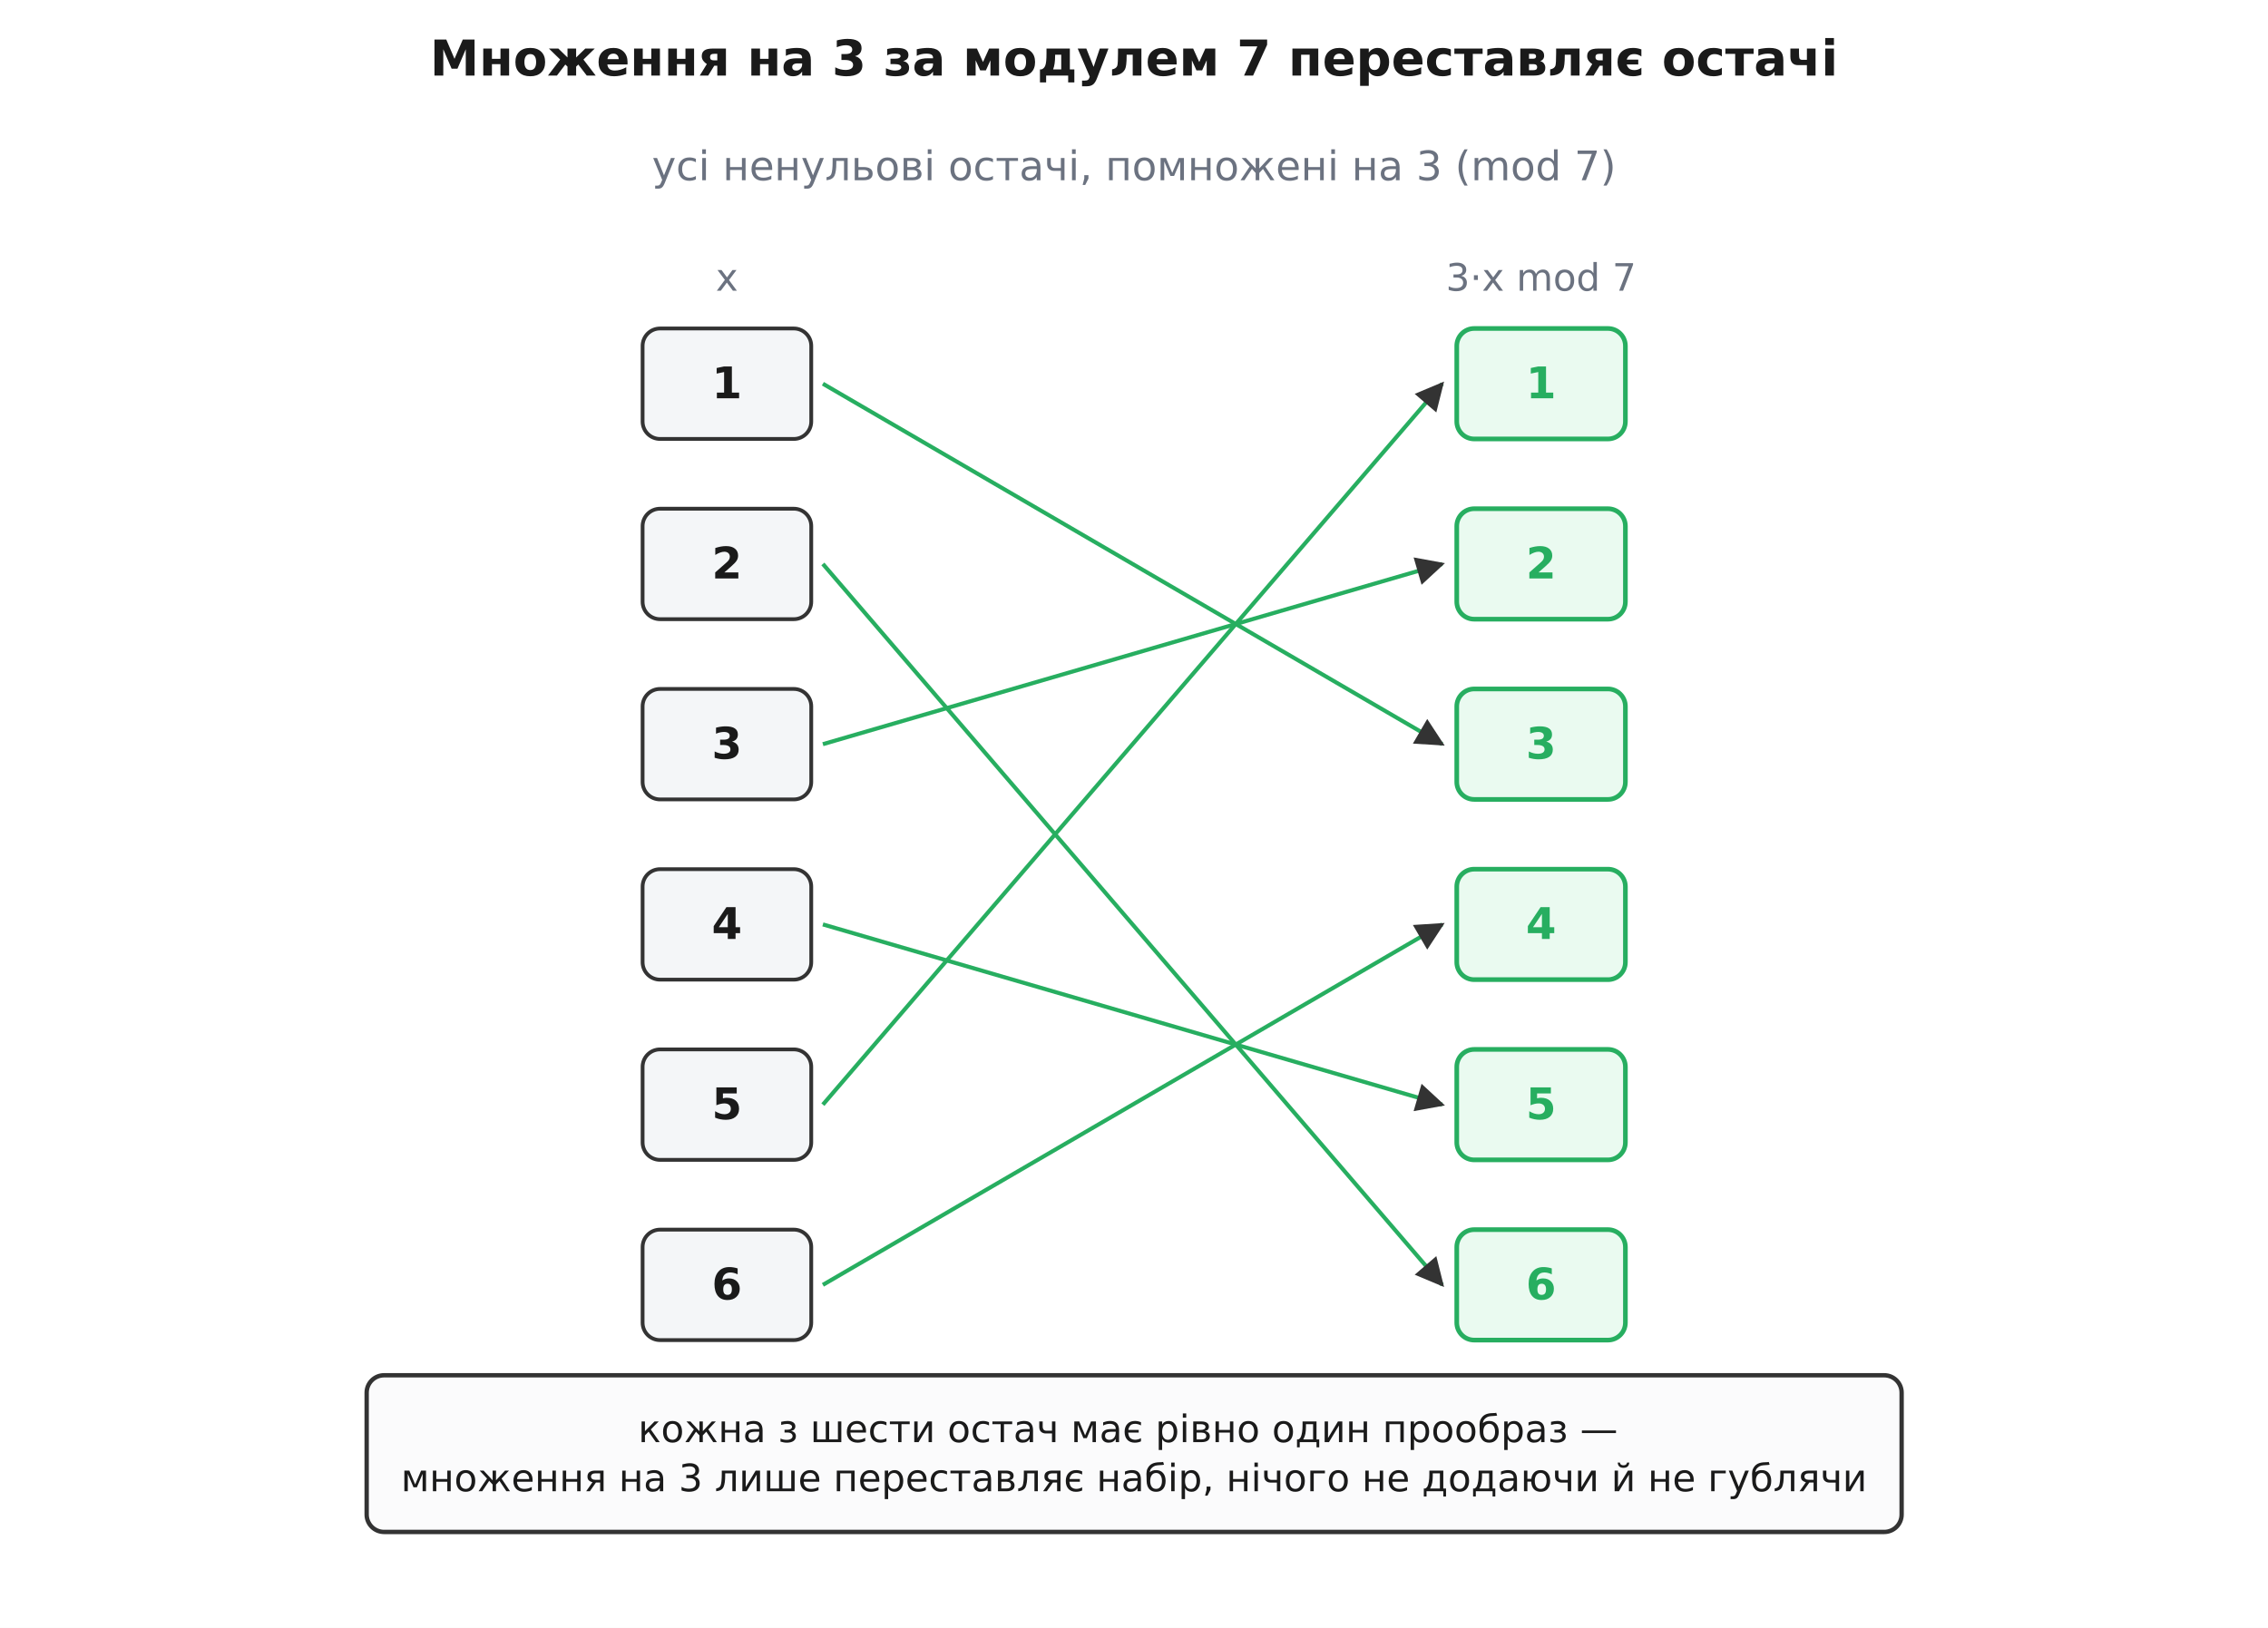
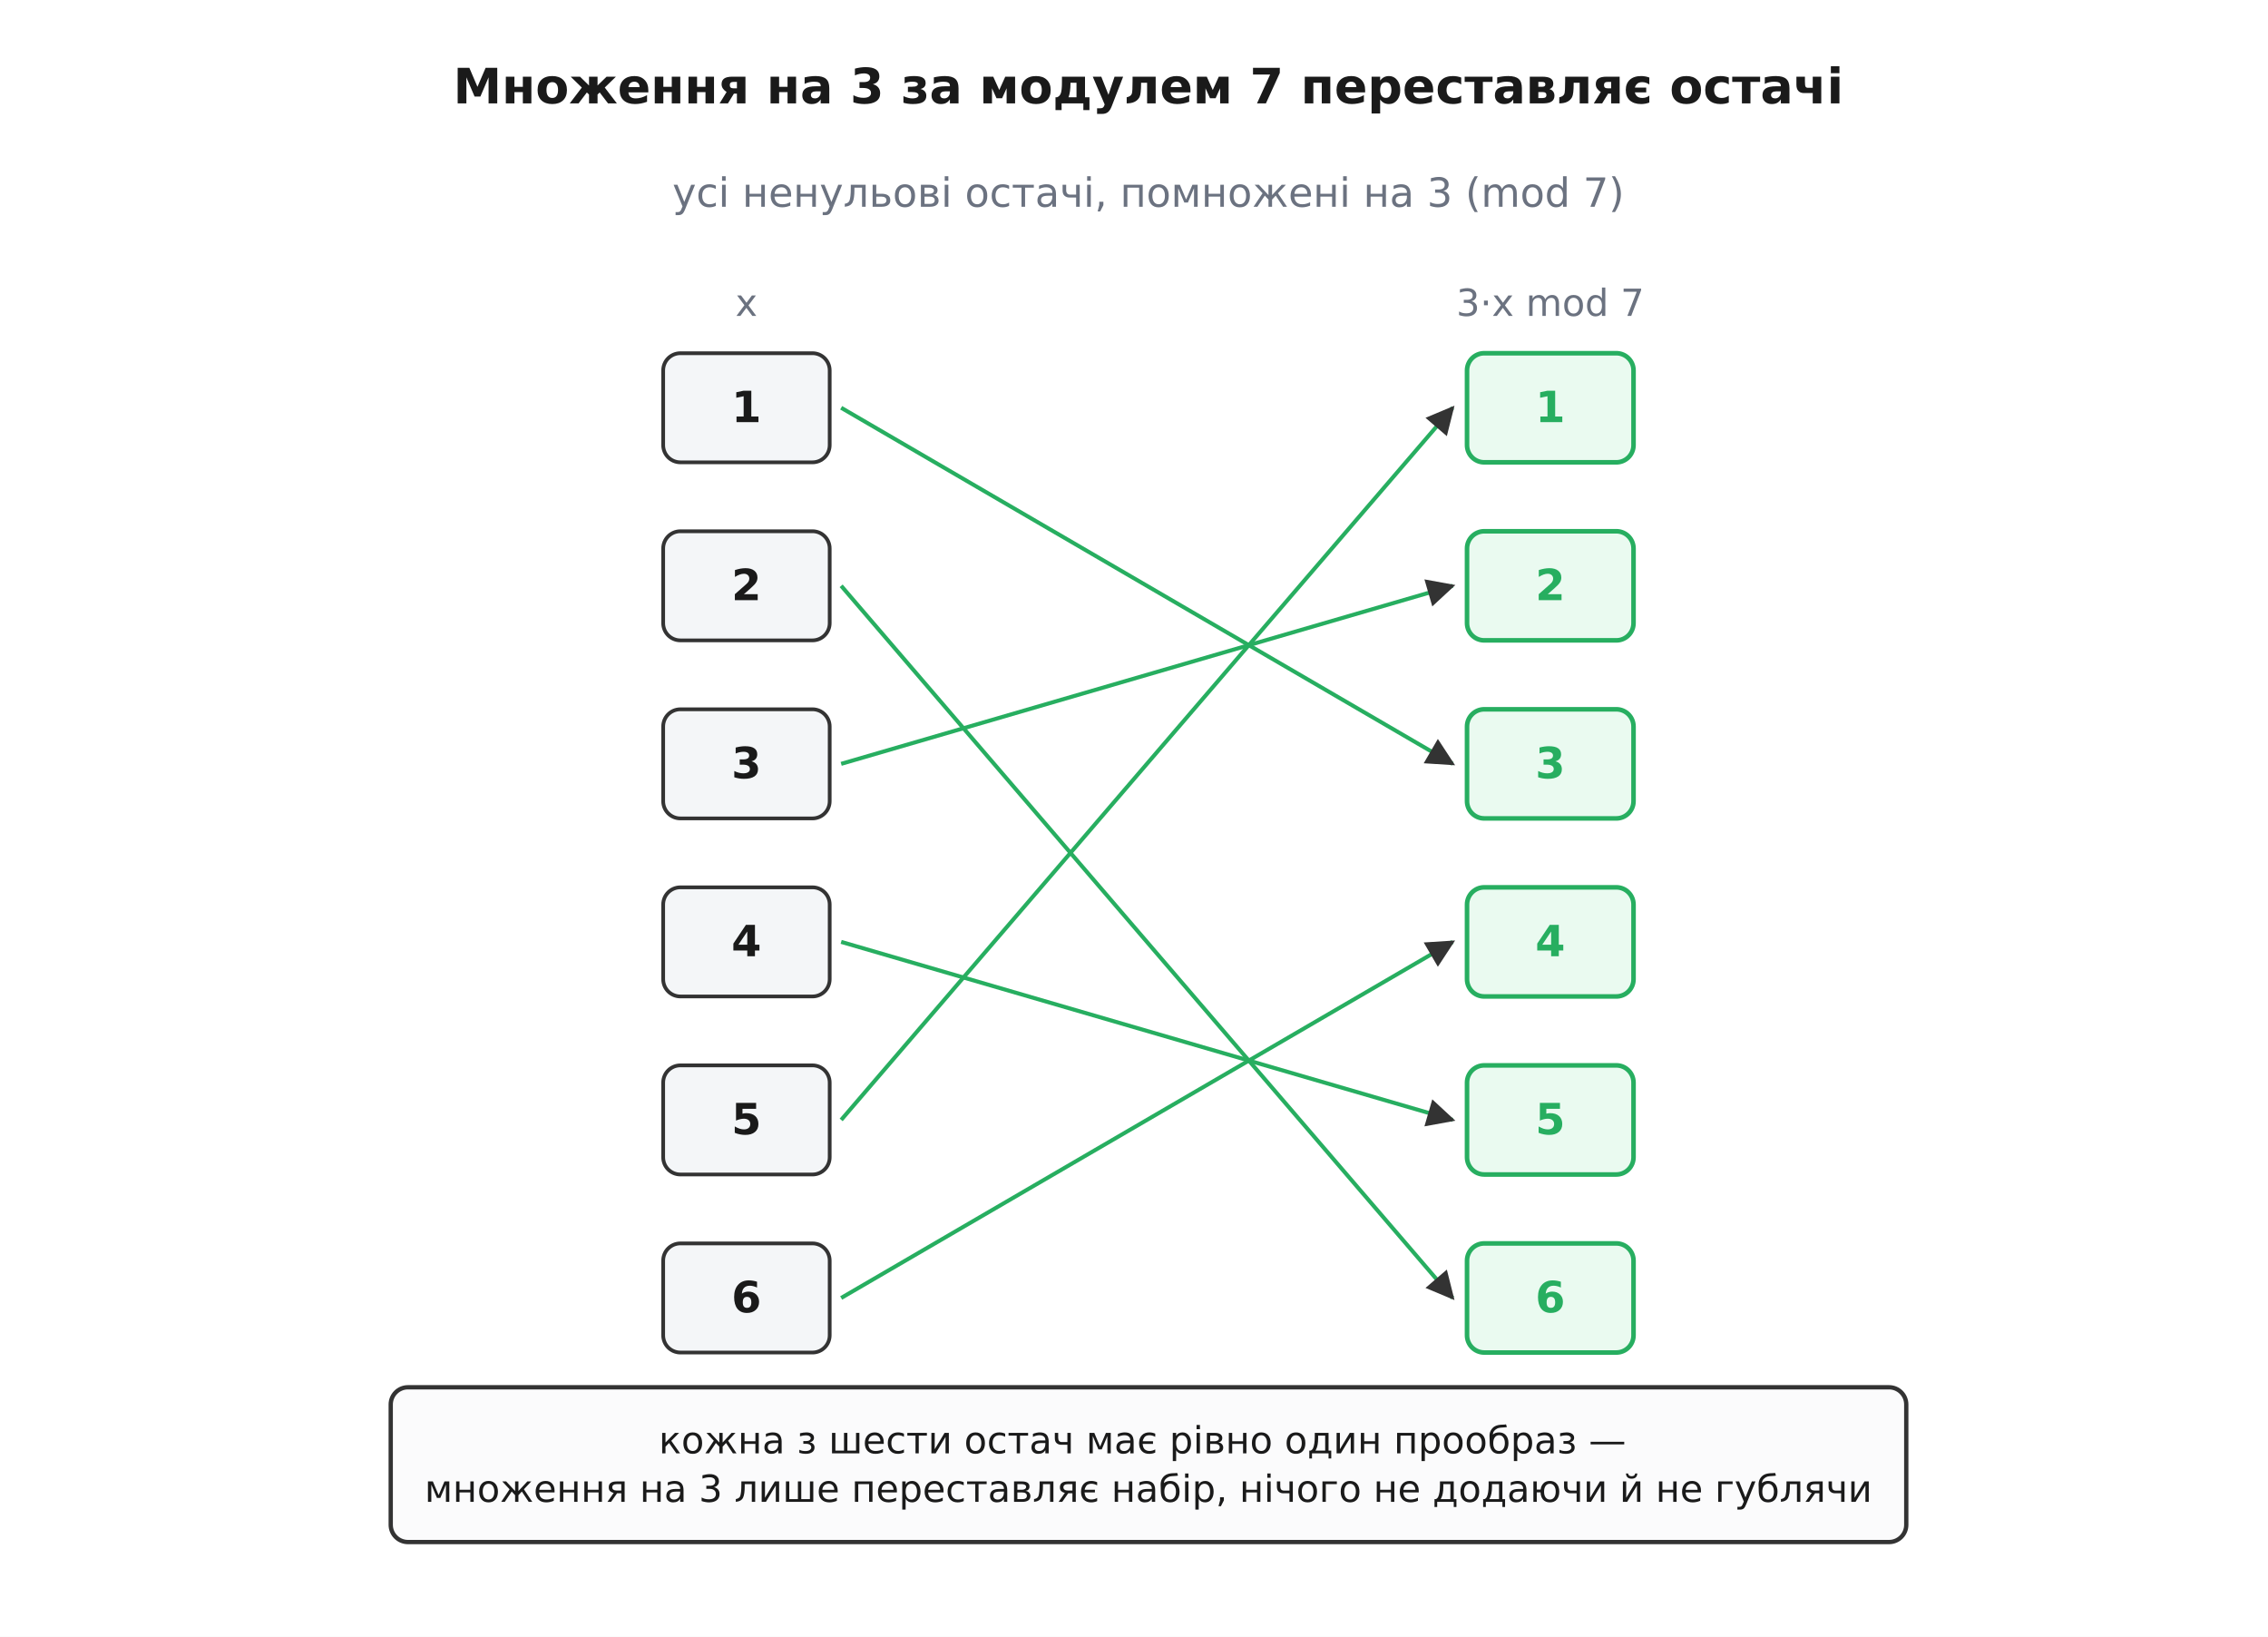
- <svg xmlns="http://www.w3.org/2000/svg" viewBox="0 0 780 560" font-family="'Segoe UI', 'DejaVu Sans', Arial, sans-serif">
-   <rect width="780" height="560" fill="#ffffff" />
+ <svg xmlns="http://www.w3.org/2000/svg" viewBox="-10 -10 790 570" font-family="'Segoe UI', 'DejaVu Sans', Arial, sans-serif">
+   <rect x="-10" y="-10" width="790" height="570" fill="#ffffff" />
  <defs>
    <marker id="arrow" viewBox="0 0 10 10" refX="9" refY="5" markerWidth="7" markerHeight="7" orient="auto-start-reverse">
      <path d="M0 0 L10 5 L0 10 z" fill="#333333" />
    </marker>
  </defs>
  <text x="390.0" y="26.0" font-family="'Segoe UI', 'DejaVu Sans', Arial, sans-serif" font-size="17" fill="#1a1a1a" text-anchor="middle" font-weight="700">Множення на 3 за модулем 7 переставляє остачі</text>
  <text x="390.0" y="62.0" font-family="'Segoe UI', 'DejaVu Sans', Arial, sans-serif" font-size="14" fill="#6b7280" text-anchor="middle">усі ненульові остачі, помножені на 3 (mod 7)</text>
  <text x="250.0" y="100.0" font-family="'Segoe UI', 'DejaVu Sans', Arial, sans-serif" font-size="13" fill="#6b7280" text-anchor="middle">x</text>
  <text x="530.0" y="100.0" font-family="'Segoe UI', 'DejaVu Sans', Arial, sans-serif" font-size="13" fill="#6b7280" text-anchor="middle">3·x mod 7</text>
  <rect x="221.0" y="113.0" width="58.0" height="38.0" rx="6" fill="#f4f6f8" stroke="#333333" stroke-width="1.3" />
  <text x="250.0" y="137.0" font-family="'Segoe UI', 'DejaVu Sans', Arial, sans-serif" font-size="15" fill="#1a1a1a" text-anchor="middle" font-weight="700">1</text>
  <rect x="221.0" y="175.0" width="58.0" height="38.0" rx="6" fill="#f4f6f8" stroke="#333333" stroke-width="1.3" />
  <text x="250.0" y="199.0" font-family="'Segoe UI', 'DejaVu Sans', Arial, sans-serif" font-size="15" fill="#1a1a1a" text-anchor="middle" font-weight="700">2</text>
  <rect x="221.0" y="237.0" width="58.0" height="38.0" rx="6" fill="#f4f6f8" stroke="#333333" stroke-width="1.3" />
  <text x="250.0" y="261.0" font-family="'Segoe UI', 'DejaVu Sans', Arial, sans-serif" font-size="15" fill="#1a1a1a" text-anchor="middle" font-weight="700">3</text>
  <rect x="221.0" y="299.0" width="58.0" height="38.0" rx="6" fill="#f4f6f8" stroke="#333333" stroke-width="1.3" />
  <text x="250.0" y="323.0" font-family="'Segoe UI', 'DejaVu Sans', Arial, sans-serif" font-size="15" fill="#1a1a1a" text-anchor="middle" font-weight="700">4</text>
  <rect x="221.0" y="361.0" width="58.0" height="38.0" rx="6" fill="#f4f6f8" stroke="#333333" stroke-width="1.3" />
  <text x="250.0" y="385.0" font-family="'Segoe UI', 'DejaVu Sans', Arial, sans-serif" font-size="15" fill="#1a1a1a" text-anchor="middle" font-weight="700">5</text>
  <rect x="221.0" y="423.0" width="58.0" height="38.0" rx="6" fill="#f4f6f8" stroke="#333333" stroke-width="1.3" />
  <text x="250.0" y="447.0" font-family="'Segoe UI', 'DejaVu Sans', Arial, sans-serif" font-size="15" fill="#1a1a1a" text-anchor="middle" font-weight="700">6</text>
  <rect x="501.0" y="113.0" width="58.0" height="38.0" rx="6" fill="#eafaf0" stroke="#27ae60" stroke-width="1.6" />
  <text x="530.0" y="137.0" font-family="'Segoe UI', 'DejaVu Sans', Arial, sans-serif" font-size="15" fill="#27ae60" text-anchor="middle" font-weight="700">1</text>
  <rect x="501.0" y="175.0" width="58.0" height="38.0" rx="6" fill="#eafaf0" stroke="#27ae60" stroke-width="1.6" />
  <text x="530.0" y="199.0" font-family="'Segoe UI', 'DejaVu Sans', Arial, sans-serif" font-size="15" fill="#27ae60" text-anchor="middle" font-weight="700">2</text>
  <rect x="501.0" y="237.0" width="58.0" height="38.0" rx="6" fill="#eafaf0" stroke="#27ae60" stroke-width="1.6" />
  <text x="530.0" y="261.0" font-family="'Segoe UI', 'DejaVu Sans', Arial, sans-serif" font-size="15" fill="#27ae60" text-anchor="middle" font-weight="700">3</text>
  <rect x="501.0" y="299.0" width="58.0" height="38.0" rx="6" fill="#eafaf0" stroke="#27ae60" stroke-width="1.6" />
  <text x="530.0" y="323.0" font-family="'Segoe UI', 'DejaVu Sans', Arial, sans-serif" font-size="15" fill="#27ae60" text-anchor="middle" font-weight="700">4</text>
  <rect x="501.0" y="361.0" width="58.0" height="38.0" rx="6" fill="#eafaf0" stroke="#27ae60" stroke-width="1.6" />
  <text x="530.0" y="385.0" font-family="'Segoe UI', 'DejaVu Sans', Arial, sans-serif" font-size="15" fill="#27ae60" text-anchor="middle" font-weight="700">5</text>
  <rect x="501.0" y="423.0" width="58.0" height="38.0" rx="6" fill="#eafaf0" stroke="#27ae60" stroke-width="1.6" />
  <text x="530.0" y="447.0" font-family="'Segoe UI', 'DejaVu Sans', Arial, sans-serif" font-size="15" fill="#27ae60" text-anchor="middle" font-weight="700">6</text>
  <line x1="283.0" y1="132.0" x2="496.0" y2="256.0" stroke="#27ae60" stroke-width="1.4" marker-end="url(#arrow)" />
  <line x1="283.0" y1="194.0" x2="496.0" y2="442.0" stroke="#27ae60" stroke-width="1.4" marker-end="url(#arrow)" />
  <line x1="283.0" y1="256.0" x2="496.0" y2="194.0" stroke="#27ae60" stroke-width="1.4" marker-end="url(#arrow)" />
  <line x1="283.0" y1="318.0" x2="496.0" y2="380.0" stroke="#27ae60" stroke-width="1.4" marker-end="url(#arrow)" />
  <line x1="283.0" y1="380.0" x2="496.0" y2="132.0" stroke="#27ae60" stroke-width="1.4" marker-end="url(#arrow)" />
  <line x1="283.0" y1="442.0" x2="496.0" y2="318.0" stroke="#27ae60" stroke-width="1.4" marker-end="url(#arrow)" />
  <rect x="126.1" y="473.1" width="527.9" height="53.9" rx="6" fill="#fbfbfc" stroke="#333333" stroke-width="1.5" />
  <text x="390.0" y="496.1" font-family="'Segoe UI', 'DejaVu Sans', Arial, sans-serif" font-size="13" fill="#1a1a1a" text-anchor="middle">
    <tspan x="390.0" dy="0.0">кожна з шести остач має рівно один прообраз —</tspan>
    <tspan x="390.0" dy="16.9">множення на 3 лише переставляє набір, нічого не додаючи й не гублячи</tspan>
  </text>
</svg>
